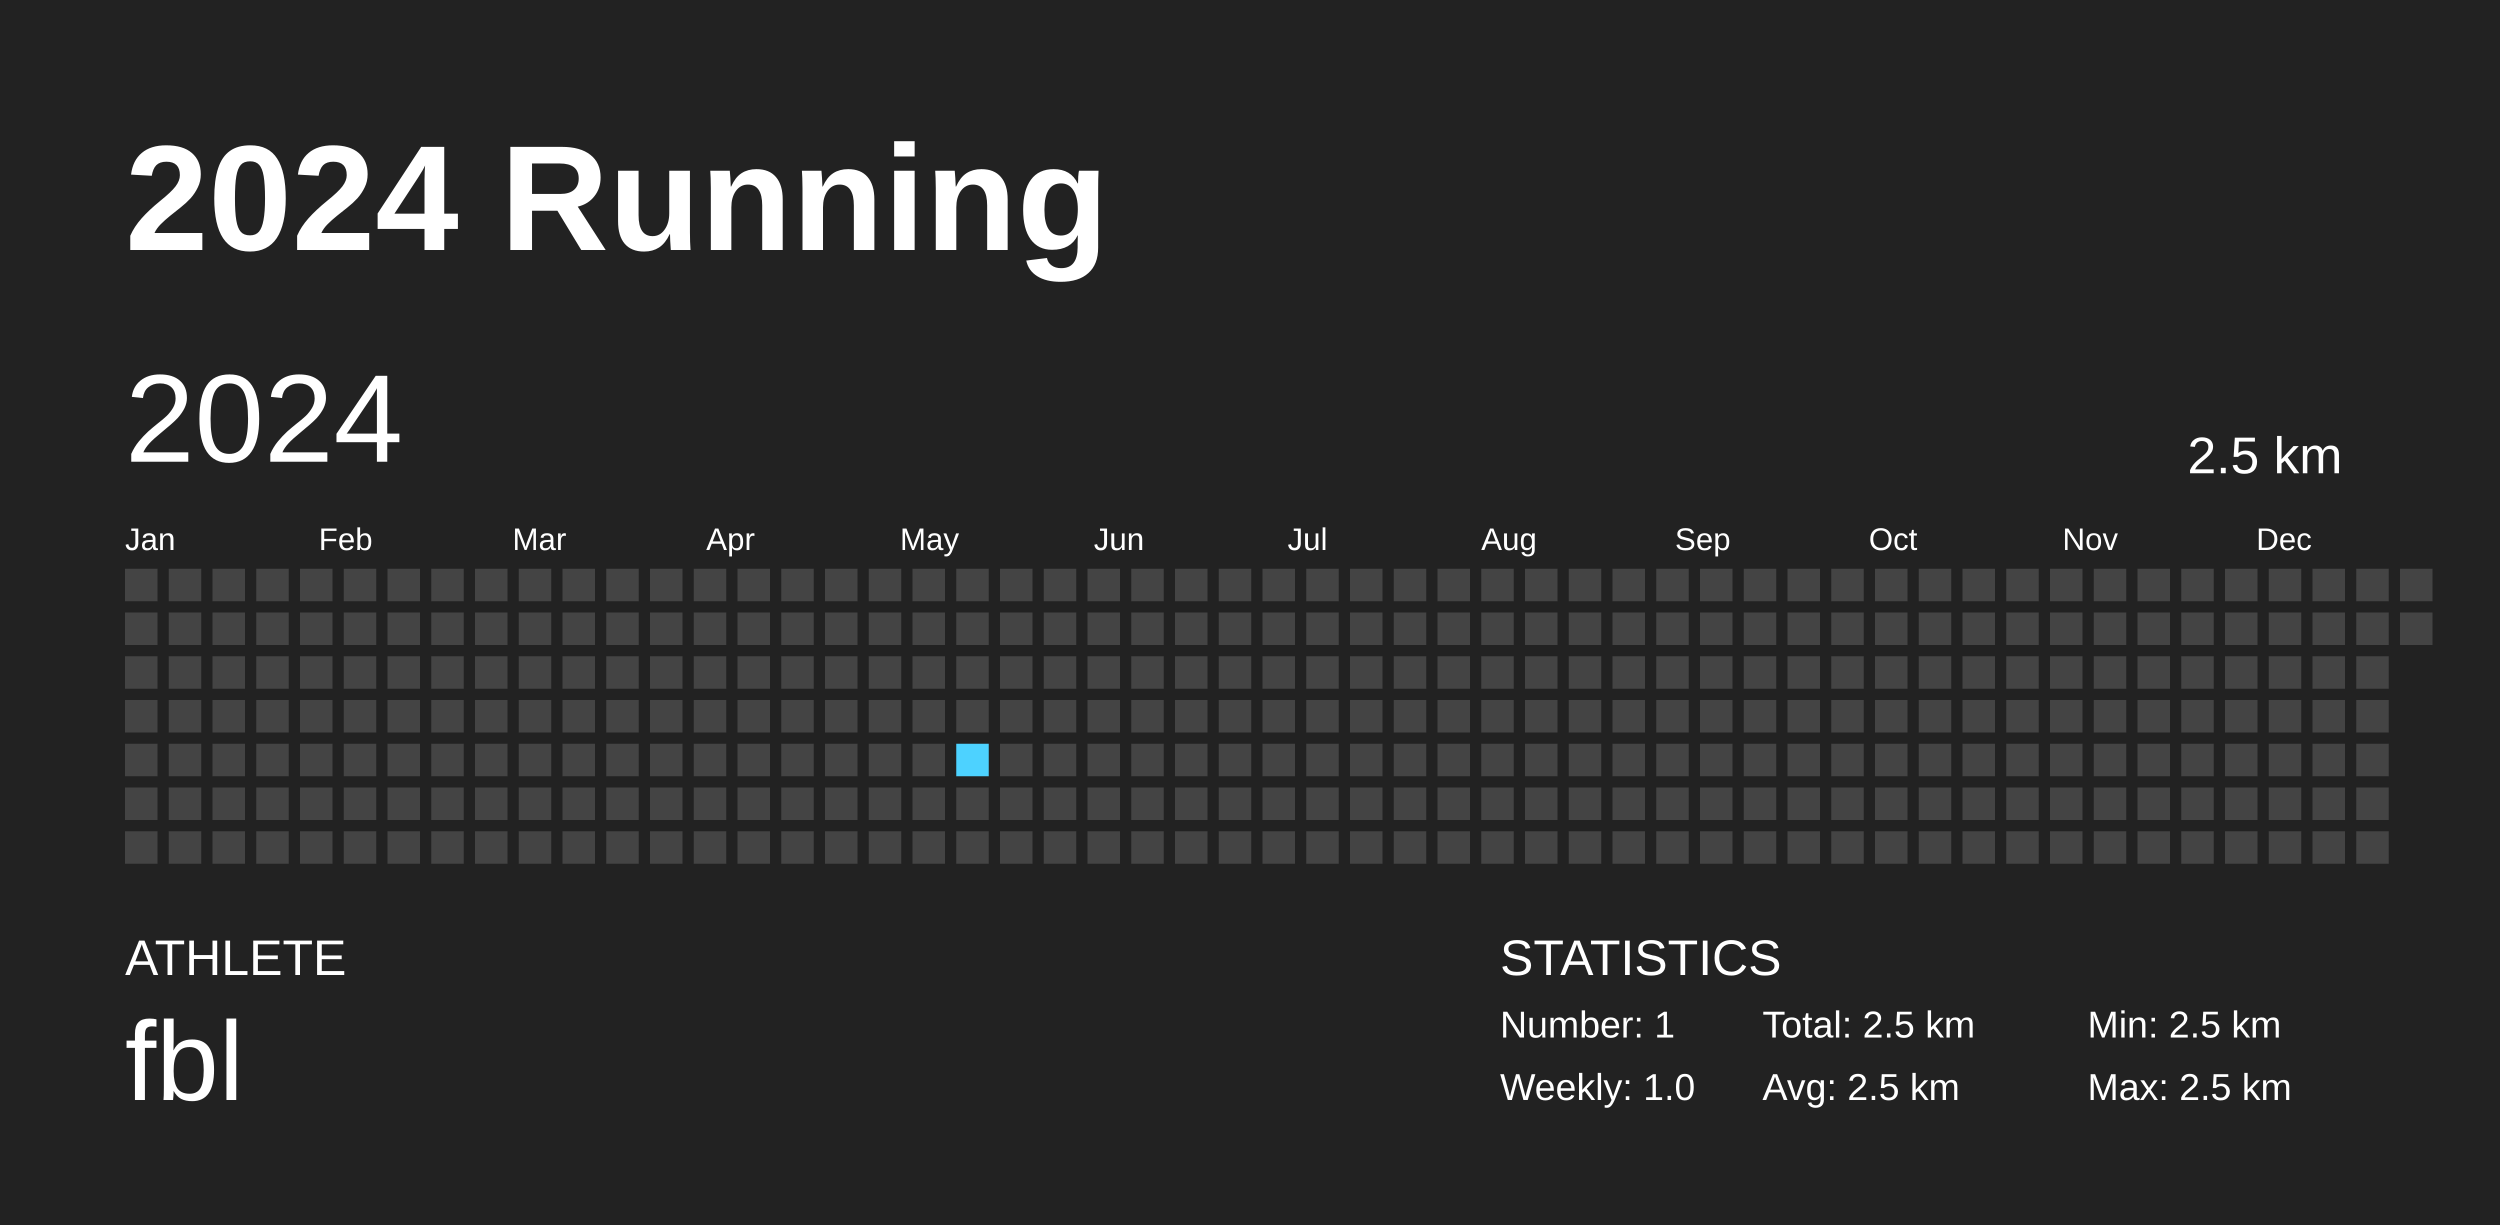
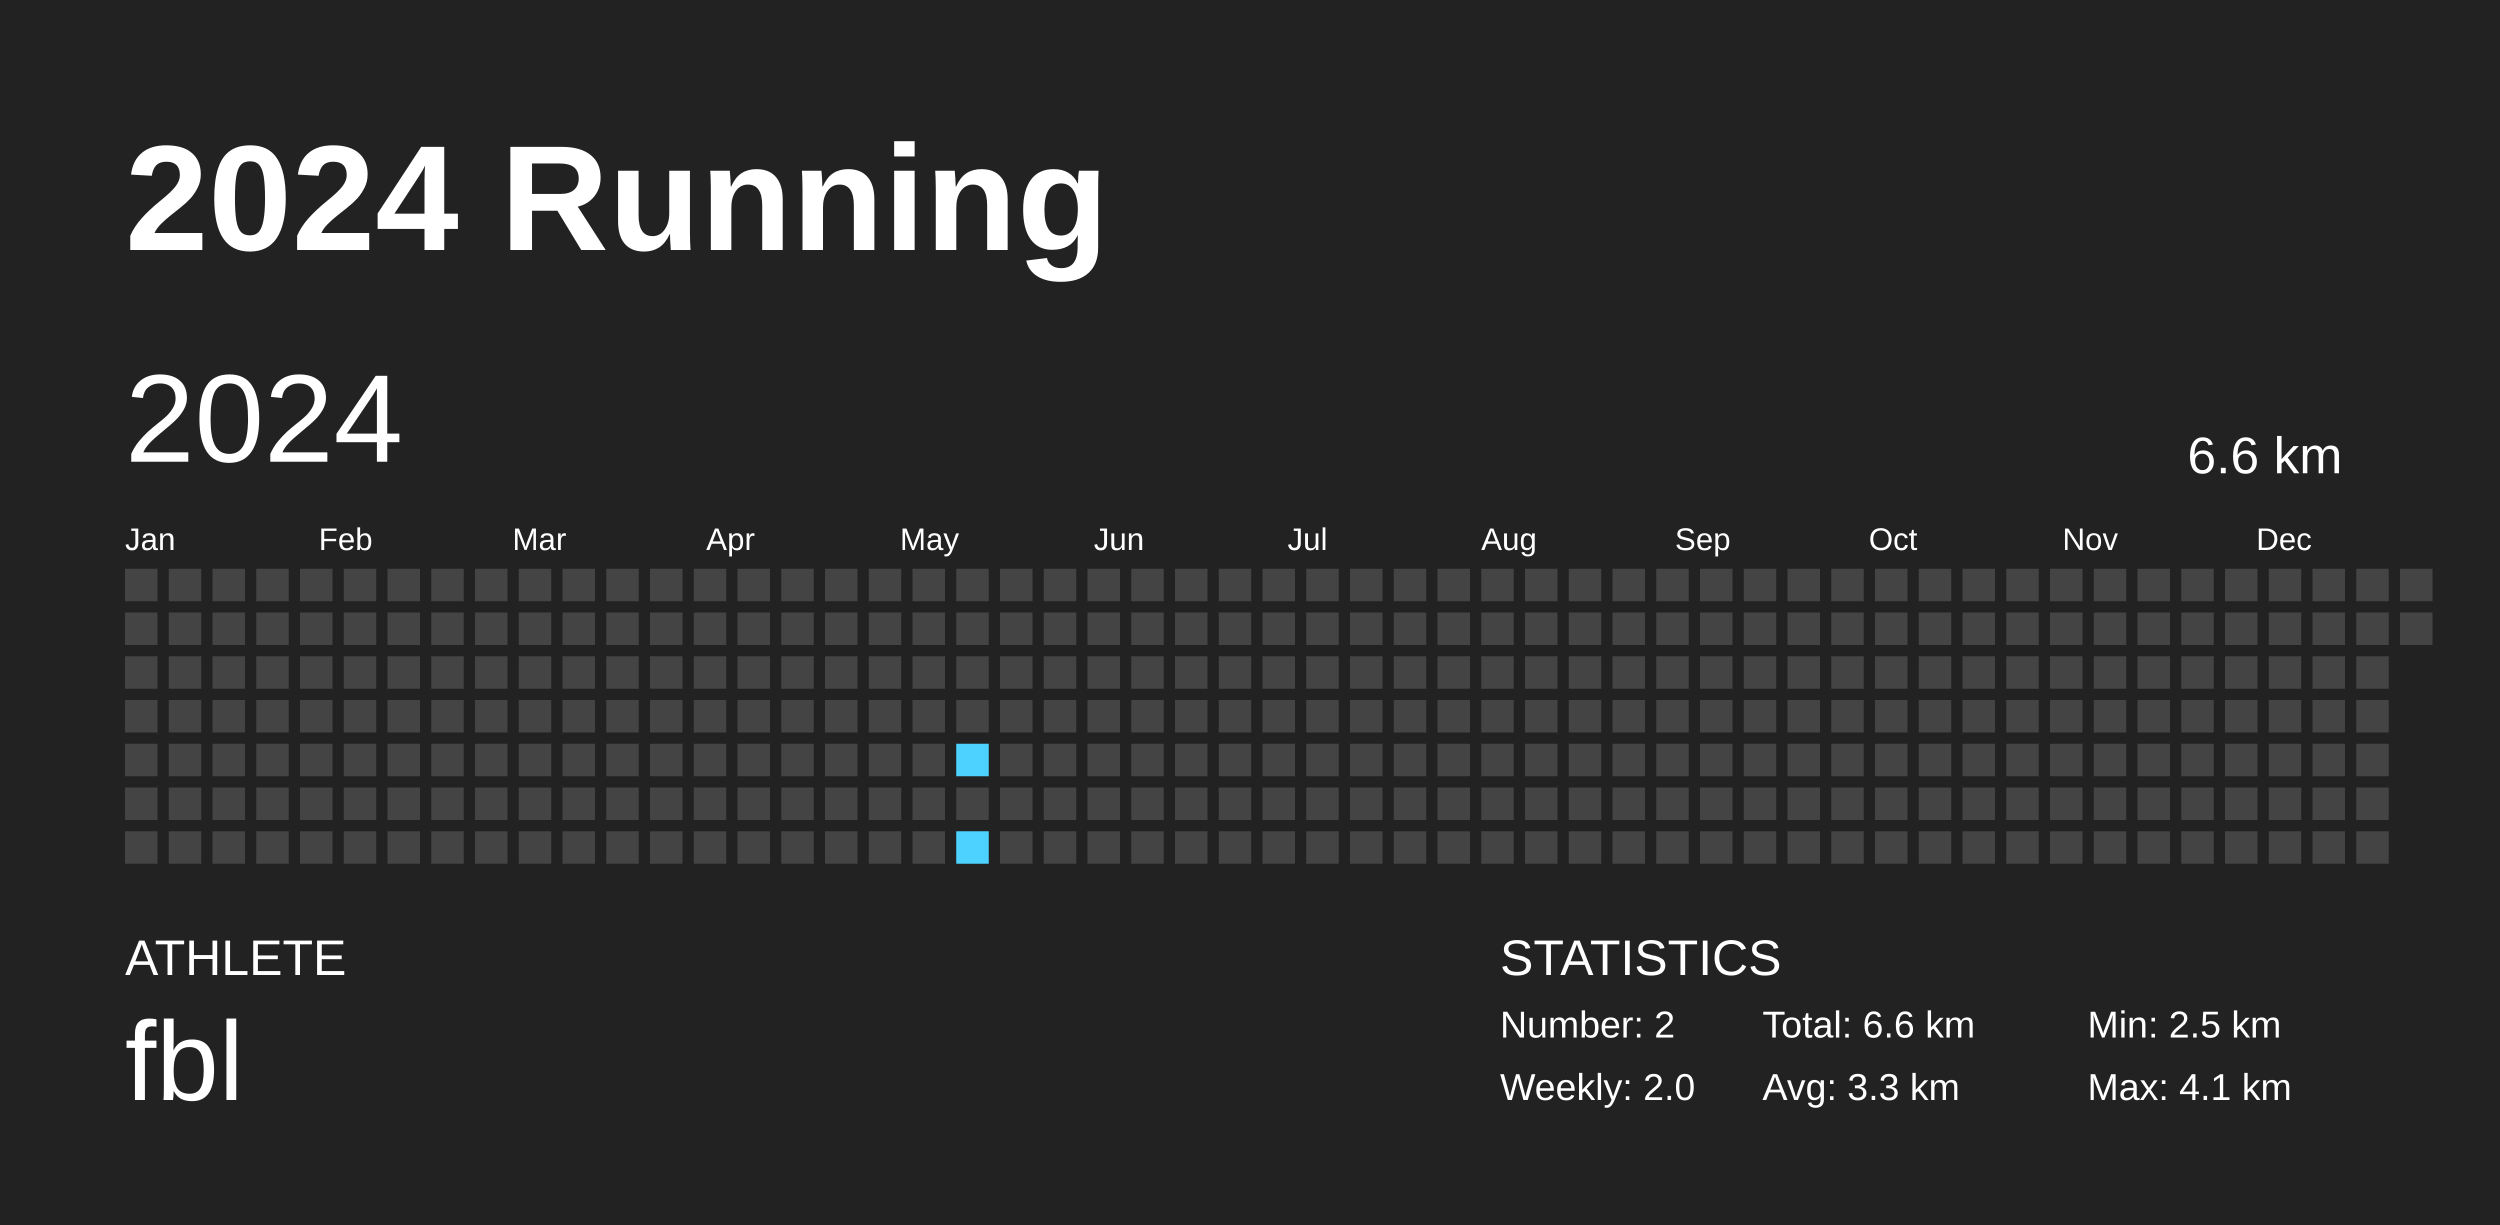
<svg xmlns="http://www.w3.org/2000/svg" baseProfile="full" height="98mm" version="1.1" viewBox="0,0,200,98" width="200mm">
  <defs />
  <rect fill="#222222" height="98" width="200" x="0" y="0" />
  <text fill="#FFFFFF" style="font-size:12px; font-family:Arial; font-weight:bold;" x="10" y="20">2024 Running</text>
  <text fill="#FFFFFF" style="font-size:4px; font-family:Arial" x="10" y="78">ATHLETE</text>
  <text fill="#FFFFFF" style="font-size:9px; font-family:Arial" x="10" y="88">fbl</text>
  <text fill="#FFFFFF" style="font-size:4px; font-family:Arial" x="120" y="78">STATISTICS</text>
-   <text fill="#FFFFFF" style="font-size:3px; font-family:Arial" x="120" y="83">Number: 1</text>
-   <text fill="#FFFFFF" style="font-size:3px; font-family:Arial" x="120" y="88">Weekly: 1.0</text>
-   <text fill="#FFFFFF" style="font-size:3px; font-family:Arial" x="141" y="83">Total: 2.5 km</text>
-   <text fill="#FFFFFF" style="font-size:3px; font-family:Arial" x="141" y="88">Avg: 2.5 km</text>
+   <text fill="#FFFFFF" style="font-size:3px; font-family:Arial" x="120" y="83">Number: 2</text>
+   <text fill="#FFFFFF" style="font-size:3px; font-family:Arial" x="120" y="88">Weekly: 2.0</text>
+   <text fill="#FFFFFF" style="font-size:3px; font-family:Arial" x="141" y="83">Total: 6.6 km</text>
+   <text fill="#FFFFFF" style="font-size:3px; font-family:Arial" x="141" y="88">Avg: 3.3 km</text>
  <text fill="#FFFFFF" style="font-size:3px; font-family:Arial" x="167" y="83">Min: 2.5 km</text>
-   <text fill="#FFFFFF" style="font-size:3px; font-family:Arial" x="167" y="88">Max: 2.5 km</text>
+   <text fill="#FFFFFF" style="font-size:3px; font-family:Arial" x="167" y="88">Max: 4.1 km</text>
  <text dominant-baseline="hanging" fill="#FFFFFF" style="font-size:10.0px; font-family:Arial;" x="10" y="30">2024</text>
-   <text dominant-baseline="hanging" fill="#FFFFFF" style="font-size:4.125px; font-family:Arial;" x="175" y="35">2.5 km</text>
+   <text dominant-baseline="hanging" fill="#FFFFFF" style="font-size:4.125px; font-family:Arial;" x="175" y="35">6.6 km</text>
  <text fill="#FFFFFF" style="font-size:2.5px; font-family:Arial" x="10.0" y="44">Jan</text>
  <text fill="#FFFFFF" style="font-size:2.5px; font-family:Arial" x="25.5" y="44">Feb</text>
  <text fill="#FFFFFF" style="font-size:2.5px; font-family:Arial" x="41.0" y="44">Mar</text>
  <text fill="#FFFFFF" style="font-size:2.5px; font-family:Arial" x="56.5" y="44">Apr</text>
  <text fill="#FFFFFF" style="font-size:2.5px; font-family:Arial" x="72.0" y="44">May</text>
  <text fill="#FFFFFF" style="font-size:2.5px; font-family:Arial" x="87.5" y="44">Jun</text>
  <text fill="#FFFFFF" style="font-size:2.5px; font-family:Arial" x="103.0" y="44">Jul</text>
  <text fill="#FFFFFF" style="font-size:2.5px; font-family:Arial" x="118.5" y="44">Aug</text>
  <text fill="#FFFFFF" style="font-size:2.5px; font-family:Arial" x="134.0" y="44">Sep</text>
  <text fill="#FFFFFF" style="font-size:2.5px; font-family:Arial" x="149.5" y="44">Oct</text>
  <text fill="#FFFFFF" style="font-size:2.5px; font-family:Arial" x="165.0" y="44">Nov</text>
  <text fill="#FFFFFF" style="font-size:2.5px; font-family:Arial" x="180.5" y="44">Dec</text>
  <rect fill="#444444" height="2.6" width="2.6" x="10.0" y="45.5" />
  <rect fill="#444444" height="2.6" width="2.6" x="10.0" y="49.0" />
  <rect fill="#444444" height="2.6" width="2.6" x="10.0" y="52.5" />
  <rect fill="#444444" height="2.6" width="2.6" x="10.0" y="56.0" />
  <rect fill="#444444" height="2.6" width="2.6" x="10.0" y="59.5" />
  <rect fill="#444444" height="2.6" width="2.6" x="10.0" y="63.0" />
  <rect fill="#444444" height="2.6" width="2.6" x="10.0" y="66.5" />
  <rect fill="#444444" height="2.6" width="2.6" x="13.5" y="45.5" />
  <rect fill="#444444" height="2.6" width="2.6" x="13.5" y="49.0" />
  <rect fill="#444444" height="2.6" width="2.6" x="13.5" y="52.5" />
  <rect fill="#444444" height="2.6" width="2.6" x="13.5" y="56.0" />
  <rect fill="#444444" height="2.6" width="2.6" x="13.5" y="59.5" />
  <rect fill="#444444" height="2.6" width="2.6" x="13.5" y="63.0" />
  <rect fill="#444444" height="2.6" width="2.6" x="13.5" y="66.5" />
  <rect fill="#444444" height="2.6" width="2.6" x="17.0" y="45.5" />
  <rect fill="#444444" height="2.6" width="2.6" x="17.0" y="49.0" />
  <rect fill="#444444" height="2.6" width="2.6" x="17.0" y="52.5" />
  <rect fill="#444444" height="2.6" width="2.6" x="17.0" y="56.0" />
  <rect fill="#444444" height="2.6" width="2.6" x="17.0" y="59.5" />
  <rect fill="#444444" height="2.6" width="2.6" x="17.0" y="63.0" />
  <rect fill="#444444" height="2.6" width="2.6" x="17.0" y="66.5" />
  <rect fill="#444444" height="2.6" width="2.6" x="20.5" y="45.5" />
  <rect fill="#444444" height="2.6" width="2.6" x="20.5" y="49.0" />
  <rect fill="#444444" height="2.6" width="2.6" x="20.5" y="52.5" />
  <rect fill="#444444" height="2.6" width="2.6" x="20.5" y="56.0" />
  <rect fill="#444444" height="2.6" width="2.6" x="20.5" y="59.5" />
  <rect fill="#444444" height="2.6" width="2.6" x="20.5" y="63.0" />
  <rect fill="#444444" height="2.6" width="2.6" x="20.5" y="66.5" />
  <rect fill="#444444" height="2.6" width="2.6" x="24.0" y="45.5" />
  <rect fill="#444444" height="2.6" width="2.6" x="24.0" y="49.0" />
  <rect fill="#444444" height="2.6" width="2.6" x="24.0" y="52.5" />
  <rect fill="#444444" height="2.6" width="2.6" x="24.0" y="56.0" />
  <rect fill="#444444" height="2.6" width="2.6" x="24.0" y="59.5" />
  <rect fill="#444444" height="2.6" width="2.6" x="24.0" y="63.0" />
  <rect fill="#444444" height="2.6" width="2.6" x="24.0" y="66.5" />
  <rect fill="#444444" height="2.6" width="2.6" x="27.5" y="45.5" />
  <rect fill="#444444" height="2.6" width="2.6" x="27.5" y="49.0" />
  <rect fill="#444444" height="2.6" width="2.6" x="27.5" y="52.5" />
  <rect fill="#444444" height="2.6" width="2.6" x="27.5" y="56.0" />
  <rect fill="#444444" height="2.6" width="2.6" x="27.5" y="59.5" />
  <rect fill="#444444" height="2.6" width="2.6" x="27.5" y="63.0" />
  <rect fill="#444444" height="2.6" width="2.6" x="27.5" y="66.5" />
  <rect fill="#444444" height="2.6" width="2.6" x="31.0" y="45.5" />
  <rect fill="#444444" height="2.6" width="2.6" x="31.0" y="49.0" />
  <rect fill="#444444" height="2.6" width="2.6" x="31.0" y="52.5" />
  <rect fill="#444444" height="2.6" width="2.6" x="31.0" y="56.0" />
  <rect fill="#444444" height="2.6" width="2.6" x="31.0" y="59.5" />
  <rect fill="#444444" height="2.6" width="2.6" x="31.0" y="63.0" />
  <rect fill="#444444" height="2.6" width="2.6" x="31.0" y="66.5" />
  <rect fill="#444444" height="2.6" width="2.6" x="34.5" y="45.5" />
  <rect fill="#444444" height="2.6" width="2.6" x="34.5" y="49.0" />
  <rect fill="#444444" height="2.6" width="2.6" x="34.5" y="52.5" />
  <rect fill="#444444" height="2.6" width="2.6" x="34.5" y="56.0" />
  <rect fill="#444444" height="2.6" width="2.6" x="34.5" y="59.5" />
  <rect fill="#444444" height="2.6" width="2.6" x="34.5" y="63.0" />
  <rect fill="#444444" height="2.6" width="2.6" x="34.5" y="66.5" />
  <rect fill="#444444" height="2.6" width="2.6" x="38.0" y="45.5" />
  <rect fill="#444444" height="2.6" width="2.6" x="38.0" y="49.0" />
  <rect fill="#444444" height="2.6" width="2.6" x="38.0" y="52.5" />
  <rect fill="#444444" height="2.6" width="2.6" x="38.0" y="56.0" />
  <rect fill="#444444" height="2.6" width="2.6" x="38.0" y="59.5" />
  <rect fill="#444444" height="2.6" width="2.6" x="38.0" y="63.0" />
  <rect fill="#444444" height="2.6" width="2.6" x="38.0" y="66.5" />
  <rect fill="#444444" height="2.6" width="2.6" x="41.5" y="45.5" />
  <rect fill="#444444" height="2.6" width="2.6" x="41.5" y="49.0" />
  <rect fill="#444444" height="2.6" width="2.6" x="41.5" y="52.5" />
  <rect fill="#444444" height="2.6" width="2.6" x="41.5" y="56.0" />
  <rect fill="#444444" height="2.6" width="2.6" x="41.5" y="59.5" />
  <rect fill="#444444" height="2.6" width="2.6" x="41.5" y="63.0" />
  <rect fill="#444444" height="2.6" width="2.6" x="41.5" y="66.5" />
  <rect fill="#444444" height="2.6" width="2.6" x="45.0" y="45.5" />
  <rect fill="#444444" height="2.6" width="2.6" x="45.0" y="49.0" />
  <rect fill="#444444" height="2.6" width="2.6" x="45.0" y="52.5" />
  <rect fill="#444444" height="2.6" width="2.6" x="45.0" y="56.0" />
  <rect fill="#444444" height="2.6" width="2.6" x="45.0" y="59.5" />
  <rect fill="#444444" height="2.6" width="2.6" x="45.0" y="63.0" />
  <rect fill="#444444" height="2.6" width="2.6" x="45.0" y="66.5" />
  <rect fill="#444444" height="2.6" width="2.6" x="48.5" y="45.5" />
  <rect fill="#444444" height="2.6" width="2.6" x="48.5" y="49.0" />
  <rect fill="#444444" height="2.6" width="2.6" x="48.5" y="52.5" />
  <rect fill="#444444" height="2.6" width="2.6" x="48.5" y="56.0" />
  <rect fill="#444444" height="2.6" width="2.6" x="48.5" y="59.5" />
  <rect fill="#444444" height="2.6" width="2.6" x="48.5" y="63.0" />
  <rect fill="#444444" height="2.6" width="2.6" x="48.5" y="66.5" />
  <rect fill="#444444" height="2.6" width="2.6" x="52.0" y="45.5" />
  <rect fill="#444444" height="2.6" width="2.6" x="52.0" y="49.0" />
  <rect fill="#444444" height="2.6" width="2.6" x="52.0" y="52.5" />
  <rect fill="#444444" height="2.6" width="2.6" x="52.0" y="56.0" />
  <rect fill="#444444" height="2.6" width="2.6" x="52.0" y="59.5" />
  <rect fill="#444444" height="2.6" width="2.6" x="52.0" y="63.0" />
  <rect fill="#444444" height="2.6" width="2.6" x="52.0" y="66.5" />
  <rect fill="#444444" height="2.6" width="2.6" x="55.5" y="45.5" />
  <rect fill="#444444" height="2.6" width="2.6" x="55.5" y="49.0" />
  <rect fill="#444444" height="2.6" width="2.6" x="55.5" y="52.5" />
  <rect fill="#444444" height="2.6" width="2.6" x="55.5" y="56.0" />
  <rect fill="#444444" height="2.6" width="2.6" x="55.5" y="59.5" />
  <rect fill="#444444" height="2.6" width="2.6" x="55.5" y="63.0" />
  <rect fill="#444444" height="2.6" width="2.6" x="55.5" y="66.5" />
  <rect fill="#444444" height="2.6" width="2.6" x="59.0" y="45.5" />
  <rect fill="#444444" height="2.6" width="2.6" x="59.0" y="49.0" />
  <rect fill="#444444" height="2.6" width="2.6" x="59.0" y="52.5" />
  <rect fill="#444444" height="2.6" width="2.6" x="59.0" y="56.0" />
  <rect fill="#444444" height="2.6" width="2.6" x="59.0" y="59.5" />
  <rect fill="#444444" height="2.6" width="2.6" x="59.0" y="63.0" />
  <rect fill="#444444" height="2.6" width="2.6" x="59.0" y="66.5" />
  <rect fill="#444444" height="2.6" width="2.6" x="62.5" y="45.5" />
  <rect fill="#444444" height="2.6" width="2.6" x="62.5" y="49.0" />
  <rect fill="#444444" height="2.6" width="2.6" x="62.5" y="52.5" />
  <rect fill="#444444" height="2.6" width="2.6" x="62.5" y="56.0" />
  <rect fill="#444444" height="2.6" width="2.6" x="62.5" y="59.5" />
  <rect fill="#444444" height="2.6" width="2.6" x="62.5" y="63.0" />
  <rect fill="#444444" height="2.6" width="2.6" x="62.5" y="66.5" />
  <rect fill="#444444" height="2.6" width="2.6" x="66.0" y="45.5" />
  <rect fill="#444444" height="2.6" width="2.6" x="66.0" y="49.0" />
  <rect fill="#444444" height="2.6" width="2.6" x="66.0" y="52.5" />
  <rect fill="#444444" height="2.6" width="2.6" x="66.0" y="56.0" />
  <rect fill="#444444" height="2.6" width="2.6" x="66.0" y="59.5" />
  <rect fill="#444444" height="2.6" width="2.6" x="66.0" y="63.0" />
  <rect fill="#444444" height="2.6" width="2.6" x="66.0" y="66.5" />
  <rect fill="#444444" height="2.6" width="2.6" x="69.5" y="45.5" />
  <rect fill="#444444" height="2.6" width="2.6" x="69.5" y="49.0" />
  <rect fill="#444444" height="2.6" width="2.6" x="69.5" y="52.5" />
  <rect fill="#444444" height="2.6" width="2.6" x="69.5" y="56.0" />
  <rect fill="#444444" height="2.6" width="2.6" x="69.5" y="59.5" />
  <rect fill="#444444" height="2.6" width="2.6" x="69.5" y="63.0" />
  <rect fill="#444444" height="2.6" width="2.6" x="69.5" y="66.5" />
  <rect fill="#444444" height="2.6" width="2.6" x="73.0" y="45.5" />
  <rect fill="#444444" height="2.6" width="2.6" x="73.0" y="49.0" />
  <rect fill="#444444" height="2.6" width="2.6" x="73.0" y="52.5" />
  <rect fill="#444444" height="2.6" width="2.6" x="73.0" y="56.0" />
  <rect fill="#444444" height="2.6" width="2.6" x="73.0" y="59.5" />
  <rect fill="#444444" height="2.6" width="2.6" x="73.0" y="63.0" />
  <rect fill="#444444" height="2.6" width="2.6" x="73.0" y="66.5" />
  <rect fill="#444444" height="2.6" width="2.6" x="76.5" y="45.5" />
  <rect fill="#444444" height="2.6" width="2.6" x="76.5" y="49.0" />
  <rect fill="#444444" height="2.6" width="2.6" x="76.5" y="52.5" />
  <rect fill="#444444" height="2.6" width="2.6" x="76.5" y="56.0" />
-   <rect fill="#4DD2FF" height="2.6" width="2.6" x="76.5" y="59.5" />
+   <rect fill="#4dd2ff" height="2.6" width="2.6" x="76.5" y="59.5" />
  <rect fill="#444444" height="2.6" width="2.6" x="76.5" y="63.0" />
-   <rect fill="#444444" height="2.6" width="2.6" x="76.5" y="66.5" />
+   <rect fill="#4dd2ff" height="2.6" width="2.6" x="76.5" y="66.5" />
  <rect fill="#444444" height="2.6" width="2.6" x="80.0" y="45.5" />
  <rect fill="#444444" height="2.6" width="2.6" x="80.0" y="49.0" />
  <rect fill="#444444" height="2.6" width="2.6" x="80.0" y="52.5" />
  <rect fill="#444444" height="2.6" width="2.6" x="80.0" y="56.0" />
  <rect fill="#444444" height="2.6" width="2.6" x="80.0" y="59.5" />
  <rect fill="#444444" height="2.6" width="2.6" x="80.0" y="63.0" />
  <rect fill="#444444" height="2.6" width="2.6" x="80.0" y="66.5" />
  <rect fill="#444444" height="2.6" width="2.6" x="83.5" y="45.5" />
  <rect fill="#444444" height="2.6" width="2.6" x="83.5" y="49.0" />
  <rect fill="#444444" height="2.6" width="2.6" x="83.5" y="52.5" />
  <rect fill="#444444" height="2.6" width="2.6" x="83.5" y="56.0" />
  <rect fill="#444444" height="2.6" width="2.6" x="83.5" y="59.5" />
  <rect fill="#444444" height="2.6" width="2.6" x="83.5" y="63.0" />
  <rect fill="#444444" height="2.6" width="2.6" x="83.5" y="66.5" />
  <rect fill="#444444" height="2.6" width="2.6" x="87.0" y="45.5" />
  <rect fill="#444444" height="2.6" width="2.6" x="87.0" y="49.0" />
  <rect fill="#444444" height="2.6" width="2.6" x="87.0" y="52.5" />
  <rect fill="#444444" height="2.6" width="2.6" x="87.0" y="56.0" />
  <rect fill="#444444" height="2.6" width="2.6" x="87.0" y="59.5" />
  <rect fill="#444444" height="2.6" width="2.6" x="87.0" y="63.0" />
  <rect fill="#444444" height="2.6" width="2.6" x="87.0" y="66.5" />
  <rect fill="#444444" height="2.6" width="2.6" x="90.5" y="45.5" />
  <rect fill="#444444" height="2.6" width="2.6" x="90.5" y="49.0" />
  <rect fill="#444444" height="2.6" width="2.6" x="90.5" y="52.5" />
  <rect fill="#444444" height="2.6" width="2.6" x="90.5" y="56.0" />
  <rect fill="#444444" height="2.6" width="2.6" x="90.5" y="59.5" />
  <rect fill="#444444" height="2.6" width="2.6" x="90.5" y="63.0" />
  <rect fill="#444444" height="2.6" width="2.6" x="90.5" y="66.5" />
  <rect fill="#444444" height="2.6" width="2.6" x="94.0" y="45.5" />
  <rect fill="#444444" height="2.6" width="2.6" x="94.0" y="49.0" />
  <rect fill="#444444" height="2.6" width="2.6" x="94.0" y="52.5" />
  <rect fill="#444444" height="2.6" width="2.6" x="94.0" y="56.0" />
  <rect fill="#444444" height="2.6" width="2.6" x="94.0" y="59.5" />
  <rect fill="#444444" height="2.6" width="2.6" x="94.0" y="63.0" />
  <rect fill="#444444" height="2.6" width="2.6" x="94.0" y="66.5" />
  <rect fill="#444444" height="2.6" width="2.6" x="97.5" y="45.5" />
  <rect fill="#444444" height="2.6" width="2.6" x="97.5" y="49.0" />
  <rect fill="#444444" height="2.6" width="2.6" x="97.5" y="52.5" />
  <rect fill="#444444" height="2.6" width="2.6" x="97.5" y="56.0" />
  <rect fill="#444444" height="2.6" width="2.6" x="97.5" y="59.5" />
  <rect fill="#444444" height="2.6" width="2.6" x="97.5" y="63.0" />
  <rect fill="#444444" height="2.6" width="2.6" x="97.5" y="66.5" />
  <rect fill="#444444" height="2.6" width="2.6" x="101.0" y="45.5" />
  <rect fill="#444444" height="2.6" width="2.6" x="101.0" y="49.0" />
  <rect fill="#444444" height="2.6" width="2.6" x="101.0" y="52.5" />
  <rect fill="#444444" height="2.6" width="2.6" x="101.0" y="56.0" />
  <rect fill="#444444" height="2.6" width="2.6" x="101.0" y="59.5" />
  <rect fill="#444444" height="2.6" width="2.6" x="101.0" y="63.0" />
  <rect fill="#444444" height="2.6" width="2.6" x="101.0" y="66.5" />
  <rect fill="#444444" height="2.6" width="2.6" x="104.5" y="45.5" />
  <rect fill="#444444" height="2.6" width="2.6" x="104.5" y="49.0" />
  <rect fill="#444444" height="2.6" width="2.6" x="104.5" y="52.5" />
  <rect fill="#444444" height="2.6" width="2.6" x="104.5" y="56.0" />
  <rect fill="#444444" height="2.6" width="2.6" x="104.5" y="59.5" />
  <rect fill="#444444" height="2.6" width="2.6" x="104.5" y="63.0" />
  <rect fill="#444444" height="2.6" width="2.6" x="104.5" y="66.5" />
  <rect fill="#444444" height="2.6" width="2.6" x="108.0" y="45.5" />
  <rect fill="#444444" height="2.6" width="2.6" x="108.0" y="49.0" />
  <rect fill="#444444" height="2.6" width="2.6" x="108.0" y="52.5" />
  <rect fill="#444444" height="2.6" width="2.6" x="108.0" y="56.0" />
  <rect fill="#444444" height="2.6" width="2.6" x="108.0" y="59.5" />
  <rect fill="#444444" height="2.6" width="2.6" x="108.0" y="63.0" />
  <rect fill="#444444" height="2.6" width="2.6" x="108.0" y="66.5" />
  <rect fill="#444444" height="2.6" width="2.6" x="111.5" y="45.5" />
  <rect fill="#444444" height="2.6" width="2.6" x="111.5" y="49.0" />
  <rect fill="#444444" height="2.6" width="2.6" x="111.5" y="52.5" />
  <rect fill="#444444" height="2.6" width="2.6" x="111.5" y="56.0" />
  <rect fill="#444444" height="2.6" width="2.6" x="111.5" y="59.5" />
  <rect fill="#444444" height="2.6" width="2.6" x="111.5" y="63.0" />
  <rect fill="#444444" height="2.6" width="2.6" x="111.5" y="66.5" />
  <rect fill="#444444" height="2.6" width="2.6" x="115.0" y="45.5" />
  <rect fill="#444444" height="2.6" width="2.6" x="115.0" y="49.0" />
  <rect fill="#444444" height="2.6" width="2.6" x="115.0" y="52.5" />
  <rect fill="#444444" height="2.6" width="2.6" x="115.0" y="56.0" />
  <rect fill="#444444" height="2.6" width="2.6" x="115.0" y="59.5" />
  <rect fill="#444444" height="2.6" width="2.6" x="115.0" y="63.0" />
  <rect fill="#444444" height="2.6" width="2.6" x="115.0" y="66.5" />
  <rect fill="#444444" height="2.6" width="2.6" x="118.5" y="45.5" />
  <rect fill="#444444" height="2.6" width="2.6" x="118.5" y="49.0" />
  <rect fill="#444444" height="2.6" width="2.6" x="118.5" y="52.5" />
  <rect fill="#444444" height="2.6" width="2.6" x="118.5" y="56.0" />
  <rect fill="#444444" height="2.6" width="2.6" x="118.5" y="59.5" />
  <rect fill="#444444" height="2.6" width="2.6" x="118.5" y="63.0" />
  <rect fill="#444444" height="2.6" width="2.6" x="118.5" y="66.5" />
  <rect fill="#444444" height="2.6" width="2.6" x="122.0" y="45.5" />
  <rect fill="#444444" height="2.6" width="2.6" x="122.0" y="49.0" />
  <rect fill="#444444" height="2.6" width="2.6" x="122.0" y="52.5" />
  <rect fill="#444444" height="2.6" width="2.6" x="122.0" y="56.0" />
  <rect fill="#444444" height="2.6" width="2.6" x="122.0" y="59.5" />
  <rect fill="#444444" height="2.6" width="2.6" x="122.0" y="63.0" />
  <rect fill="#444444" height="2.6" width="2.6" x="122.0" y="66.5" />
  <rect fill="#444444" height="2.6" width="2.6" x="125.5" y="45.5" />
  <rect fill="#444444" height="2.6" width="2.6" x="125.5" y="49.0" />
  <rect fill="#444444" height="2.6" width="2.6" x="125.5" y="52.5" />
  <rect fill="#444444" height="2.6" width="2.6" x="125.5" y="56.0" />
  <rect fill="#444444" height="2.6" width="2.6" x="125.5" y="59.5" />
  <rect fill="#444444" height="2.6" width="2.6" x="125.5" y="63.0" />
  <rect fill="#444444" height="2.6" width="2.6" x="125.5" y="66.5" />
  <rect fill="#444444" height="2.6" width="2.6" x="129.0" y="45.5" />
  <rect fill="#444444" height="2.6" width="2.6" x="129.0" y="49.0" />
  <rect fill="#444444" height="2.6" width="2.6" x="129.0" y="52.5" />
  <rect fill="#444444" height="2.6" width="2.6" x="129.0" y="56.0" />
  <rect fill="#444444" height="2.6" width="2.6" x="129.0" y="59.5" />
  <rect fill="#444444" height="2.6" width="2.6" x="129.0" y="63.0" />
  <rect fill="#444444" height="2.6" width="2.6" x="129.0" y="66.5" />
  <rect fill="#444444" height="2.6" width="2.6" x="132.5" y="45.5" />
  <rect fill="#444444" height="2.6" width="2.6" x="132.5" y="49.0" />
  <rect fill="#444444" height="2.6" width="2.6" x="132.5" y="52.5" />
  <rect fill="#444444" height="2.6" width="2.6" x="132.5" y="56.0" />
  <rect fill="#444444" height="2.6" width="2.6" x="132.5" y="59.5" />
  <rect fill="#444444" height="2.6" width="2.6" x="132.5" y="63.0" />
  <rect fill="#444444" height="2.6" width="2.6" x="132.5" y="66.5" />
  <rect fill="#444444" height="2.6" width="2.6" x="136.0" y="45.5" />
  <rect fill="#444444" height="2.6" width="2.6" x="136.0" y="49.0" />
  <rect fill="#444444" height="2.6" width="2.6" x="136.0" y="52.5" />
  <rect fill="#444444" height="2.6" width="2.6" x="136.0" y="56.0" />
  <rect fill="#444444" height="2.6" width="2.6" x="136.0" y="59.5" />
  <rect fill="#444444" height="2.6" width="2.6" x="136.0" y="63.0" />
  <rect fill="#444444" height="2.6" width="2.6" x="136.0" y="66.5" />
  <rect fill="#444444" height="2.6" width="2.6" x="139.5" y="45.5" />
  <rect fill="#444444" height="2.6" width="2.6" x="139.5" y="49.0" />
  <rect fill="#444444" height="2.6" width="2.6" x="139.5" y="52.5" />
  <rect fill="#444444" height="2.6" width="2.6" x="139.5" y="56.0" />
  <rect fill="#444444" height="2.6" width="2.6" x="139.5" y="59.5" />
  <rect fill="#444444" height="2.6" width="2.6" x="139.5" y="63.0" />
  <rect fill="#444444" height="2.6" width="2.6" x="139.5" y="66.5" />
  <rect fill="#444444" height="2.6" width="2.6" x="143.0" y="45.5" />
  <rect fill="#444444" height="2.6" width="2.6" x="143.0" y="49.0" />
  <rect fill="#444444" height="2.6" width="2.6" x="143.0" y="52.5" />
  <rect fill="#444444" height="2.6" width="2.6" x="143.0" y="56.0" />
  <rect fill="#444444" height="2.6" width="2.6" x="143.0" y="59.5" />
  <rect fill="#444444" height="2.6" width="2.6" x="143.0" y="63.0" />
  <rect fill="#444444" height="2.6" width="2.6" x="143.0" y="66.5" />
  <rect fill="#444444" height="2.6" width="2.6" x="146.5" y="45.5" />
  <rect fill="#444444" height="2.6" width="2.6" x="146.5" y="49.0" />
  <rect fill="#444444" height="2.6" width="2.6" x="146.5" y="52.5" />
  <rect fill="#444444" height="2.6" width="2.6" x="146.5" y="56.0" />
  <rect fill="#444444" height="2.6" width="2.6" x="146.5" y="59.5" />
  <rect fill="#444444" height="2.6" width="2.6" x="146.5" y="63.0" />
  <rect fill="#444444" height="2.6" width="2.6" x="146.5" y="66.5" />
  <rect fill="#444444" height="2.6" width="2.6" x="150.0" y="45.5" />
  <rect fill="#444444" height="2.6" width="2.6" x="150.0" y="49.0" />
  <rect fill="#444444" height="2.6" width="2.6" x="150.0" y="52.5" />
  <rect fill="#444444" height="2.6" width="2.6" x="150.0" y="56.0" />
  <rect fill="#444444" height="2.6" width="2.6" x="150.0" y="59.5" />
  <rect fill="#444444" height="2.6" width="2.6" x="150.0" y="63.0" />
  <rect fill="#444444" height="2.6" width="2.6" x="150.0" y="66.5" />
  <rect fill="#444444" height="2.6" width="2.6" x="153.5" y="45.5" />
  <rect fill="#444444" height="2.6" width="2.6" x="153.5" y="49.0" />
  <rect fill="#444444" height="2.6" width="2.6" x="153.5" y="52.5" />
  <rect fill="#444444" height="2.6" width="2.6" x="153.5" y="56.0" />
  <rect fill="#444444" height="2.6" width="2.6" x="153.5" y="59.5" />
  <rect fill="#444444" height="2.6" width="2.6" x="153.5" y="63.0" />
  <rect fill="#444444" height="2.6" width="2.6" x="153.5" y="66.5" />
  <rect fill="#444444" height="2.6" width="2.6" x="157.0" y="45.5" />
  <rect fill="#444444" height="2.6" width="2.6" x="157.0" y="49.0" />
  <rect fill="#444444" height="2.6" width="2.6" x="157.0" y="52.5" />
  <rect fill="#444444" height="2.6" width="2.6" x="157.0" y="56.0" />
  <rect fill="#444444" height="2.6" width="2.6" x="157.0" y="59.5" />
  <rect fill="#444444" height="2.6" width="2.6" x="157.0" y="63.0" />
  <rect fill="#444444" height="2.6" width="2.6" x="157.0" y="66.5" />
  <rect fill="#444444" height="2.6" width="2.6" x="160.5" y="45.5" />
  <rect fill="#444444" height="2.6" width="2.6" x="160.5" y="49.0" />
  <rect fill="#444444" height="2.6" width="2.6" x="160.5" y="52.5" />
  <rect fill="#444444" height="2.6" width="2.6" x="160.5" y="56.0" />
  <rect fill="#444444" height="2.6" width="2.6" x="160.5" y="59.5" />
  <rect fill="#444444" height="2.6" width="2.6" x="160.5" y="63.0" />
  <rect fill="#444444" height="2.6" width="2.6" x="160.5" y="66.5" />
  <rect fill="#444444" height="2.6" width="2.6" x="164.0" y="45.5" />
  <rect fill="#444444" height="2.6" width="2.6" x="164.0" y="49.0" />
  <rect fill="#444444" height="2.6" width="2.6" x="164.0" y="52.5" />
  <rect fill="#444444" height="2.6" width="2.6" x="164.0" y="56.0" />
  <rect fill="#444444" height="2.6" width="2.6" x="164.0" y="59.5" />
  <rect fill="#444444" height="2.6" width="2.6" x="164.0" y="63.0" />
  <rect fill="#444444" height="2.6" width="2.6" x="164.0" y="66.5" />
  <rect fill="#444444" height="2.6" width="2.6" x="167.5" y="45.5" />
  <rect fill="#444444" height="2.6" width="2.6" x="167.5" y="49.0" />
  <rect fill="#444444" height="2.6" width="2.6" x="167.5" y="52.5" />
  <rect fill="#444444" height="2.6" width="2.6" x="167.5" y="56.0" />
  <rect fill="#444444" height="2.6" width="2.6" x="167.5" y="59.5" />
  <rect fill="#444444" height="2.6" width="2.6" x="167.5" y="63.0" />
  <rect fill="#444444" height="2.6" width="2.6" x="167.5" y="66.5" />
  <rect fill="#444444" height="2.6" width="2.6" x="171.0" y="45.5" />
  <rect fill="#444444" height="2.6" width="2.6" x="171.0" y="49.0" />
  <rect fill="#444444" height="2.6" width="2.6" x="171.0" y="52.5" />
  <rect fill="#444444" height="2.6" width="2.6" x="171.0" y="56.0" />
  <rect fill="#444444" height="2.6" width="2.6" x="171.0" y="59.5" />
  <rect fill="#444444" height="2.6" width="2.6" x="171.0" y="63.0" />
  <rect fill="#444444" height="2.6" width="2.6" x="171.0" y="66.5" />
  <rect fill="#444444" height="2.6" width="2.6" x="174.5" y="45.5" />
  <rect fill="#444444" height="2.6" width="2.6" x="174.5" y="49.0" />
  <rect fill="#444444" height="2.6" width="2.6" x="174.5" y="52.5" />
  <rect fill="#444444" height="2.6" width="2.6" x="174.5" y="56.0" />
  <rect fill="#444444" height="2.6" width="2.6" x="174.5" y="59.5" />
  <rect fill="#444444" height="2.6" width="2.6" x="174.5" y="63.0" />
  <rect fill="#444444" height="2.6" width="2.6" x="174.5" y="66.5" />
  <rect fill="#444444" height="2.6" width="2.6" x="178.0" y="45.5" />
  <rect fill="#444444" height="2.6" width="2.6" x="178.0" y="49.0" />
  <rect fill="#444444" height="2.6" width="2.6" x="178.0" y="52.5" />
  <rect fill="#444444" height="2.6" width="2.6" x="178.0" y="56.0" />
  <rect fill="#444444" height="2.6" width="2.6" x="178.0" y="59.5" />
  <rect fill="#444444" height="2.6" width="2.6" x="178.0" y="63.0" />
  <rect fill="#444444" height="2.6" width="2.6" x="178.0" y="66.5" />
  <rect fill="#444444" height="2.6" width="2.6" x="181.5" y="45.5" />
  <rect fill="#444444" height="2.6" width="2.6" x="181.5" y="49.0" />
  <rect fill="#444444" height="2.6" width="2.6" x="181.5" y="52.5" />
  <rect fill="#444444" height="2.6" width="2.6" x="181.5" y="56.0" />
  <rect fill="#444444" height="2.6" width="2.6" x="181.5" y="59.5" />
  <rect fill="#444444" height="2.6" width="2.6" x="181.5" y="63.0" />
  <rect fill="#444444" height="2.6" width="2.6" x="181.5" y="66.5" />
  <rect fill="#444444" height="2.6" width="2.6" x="185.0" y="45.5" />
  <rect fill="#444444" height="2.6" width="2.6" x="185.0" y="49.0" />
  <rect fill="#444444" height="2.6" width="2.6" x="185.0" y="52.5" />
  <rect fill="#444444" height="2.6" width="2.6" x="185.0" y="56.0" />
  <rect fill="#444444" height="2.6" width="2.6" x="185.0" y="59.5" />
  <rect fill="#444444" height="2.6" width="2.6" x="185.0" y="63.0" />
  <rect fill="#444444" height="2.6" width="2.6" x="185.0" y="66.5" />
  <rect fill="#444444" height="2.6" width="2.6" x="188.5" y="45.5" />
  <rect fill="#444444" height="2.6" width="2.6" x="188.5" y="49.0" />
  <rect fill="#444444" height="2.6" width="2.6" x="188.5" y="52.5" />
  <rect fill="#444444" height="2.6" width="2.6" x="188.5" y="56.0" />
  <rect fill="#444444" height="2.6" width="2.6" x="188.5" y="59.5" />
  <rect fill="#444444" height="2.6" width="2.6" x="188.5" y="63.0" />
  <rect fill="#444444" height="2.6" width="2.6" x="188.5" y="66.5" />
  <rect fill="#444444" height="2.6" width="2.6" x="192.0" y="45.5" />
  <rect fill="#444444" height="2.6" width="2.6" x="192.0" y="49.0" />
</svg>
